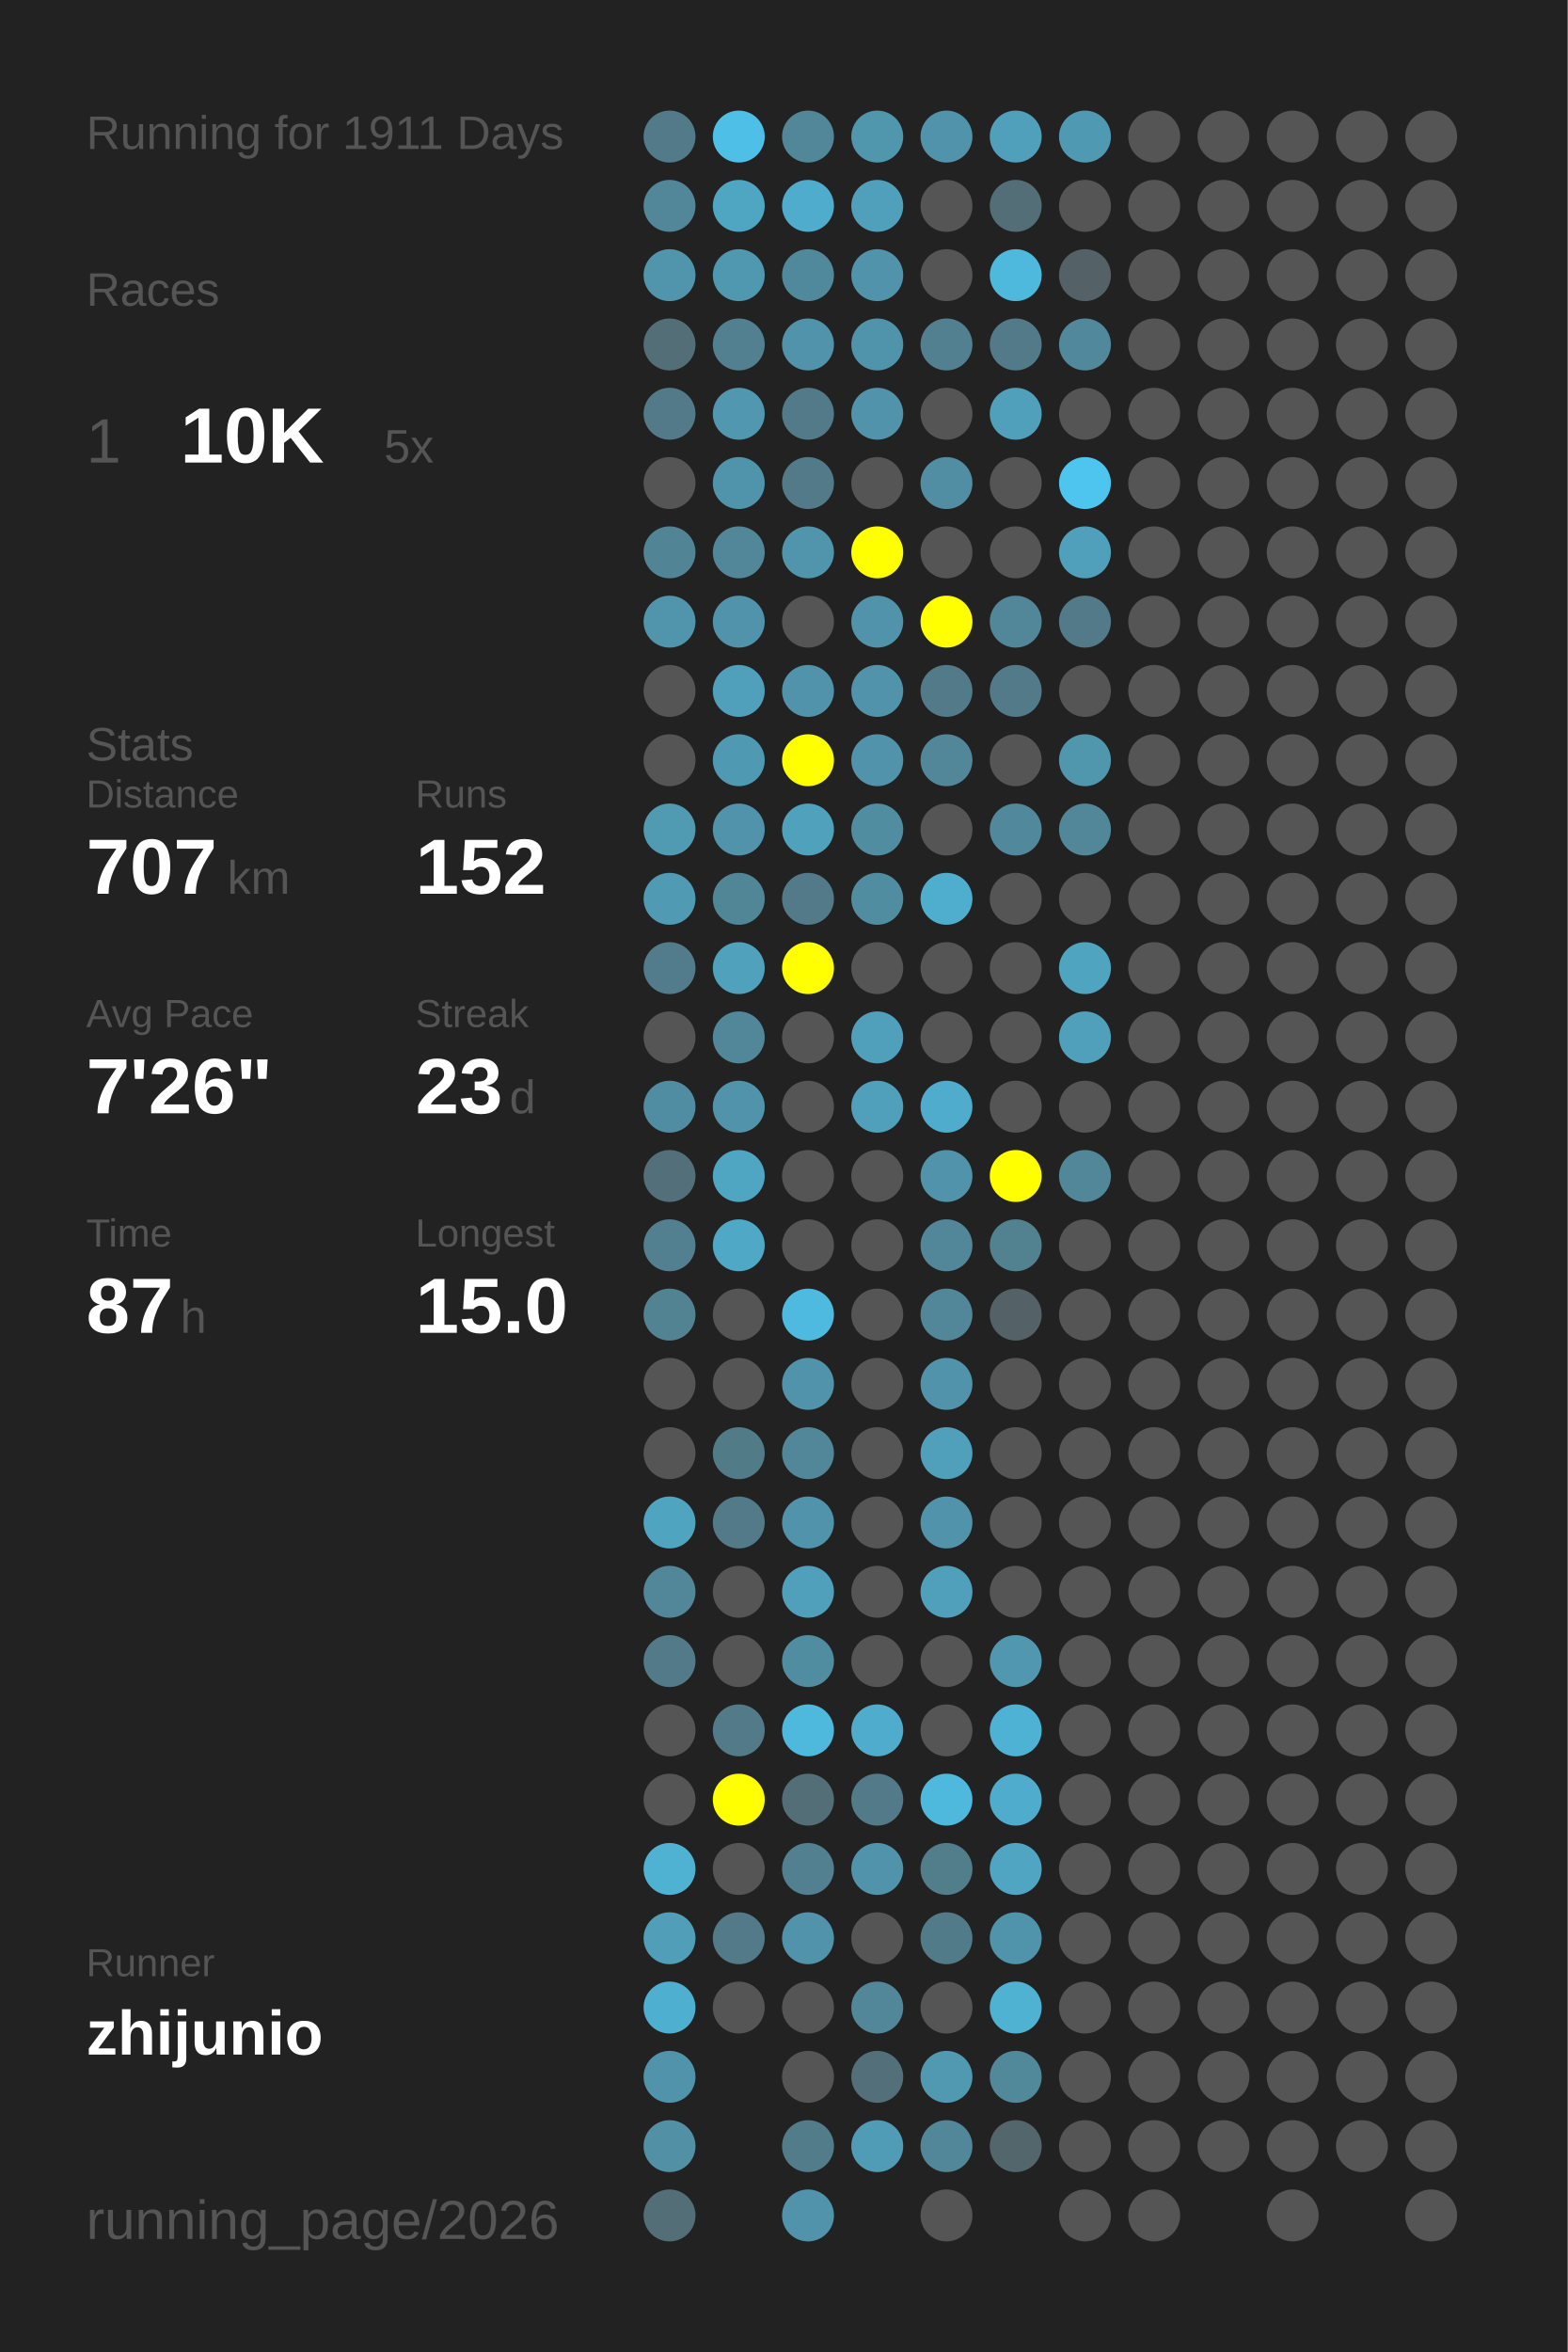
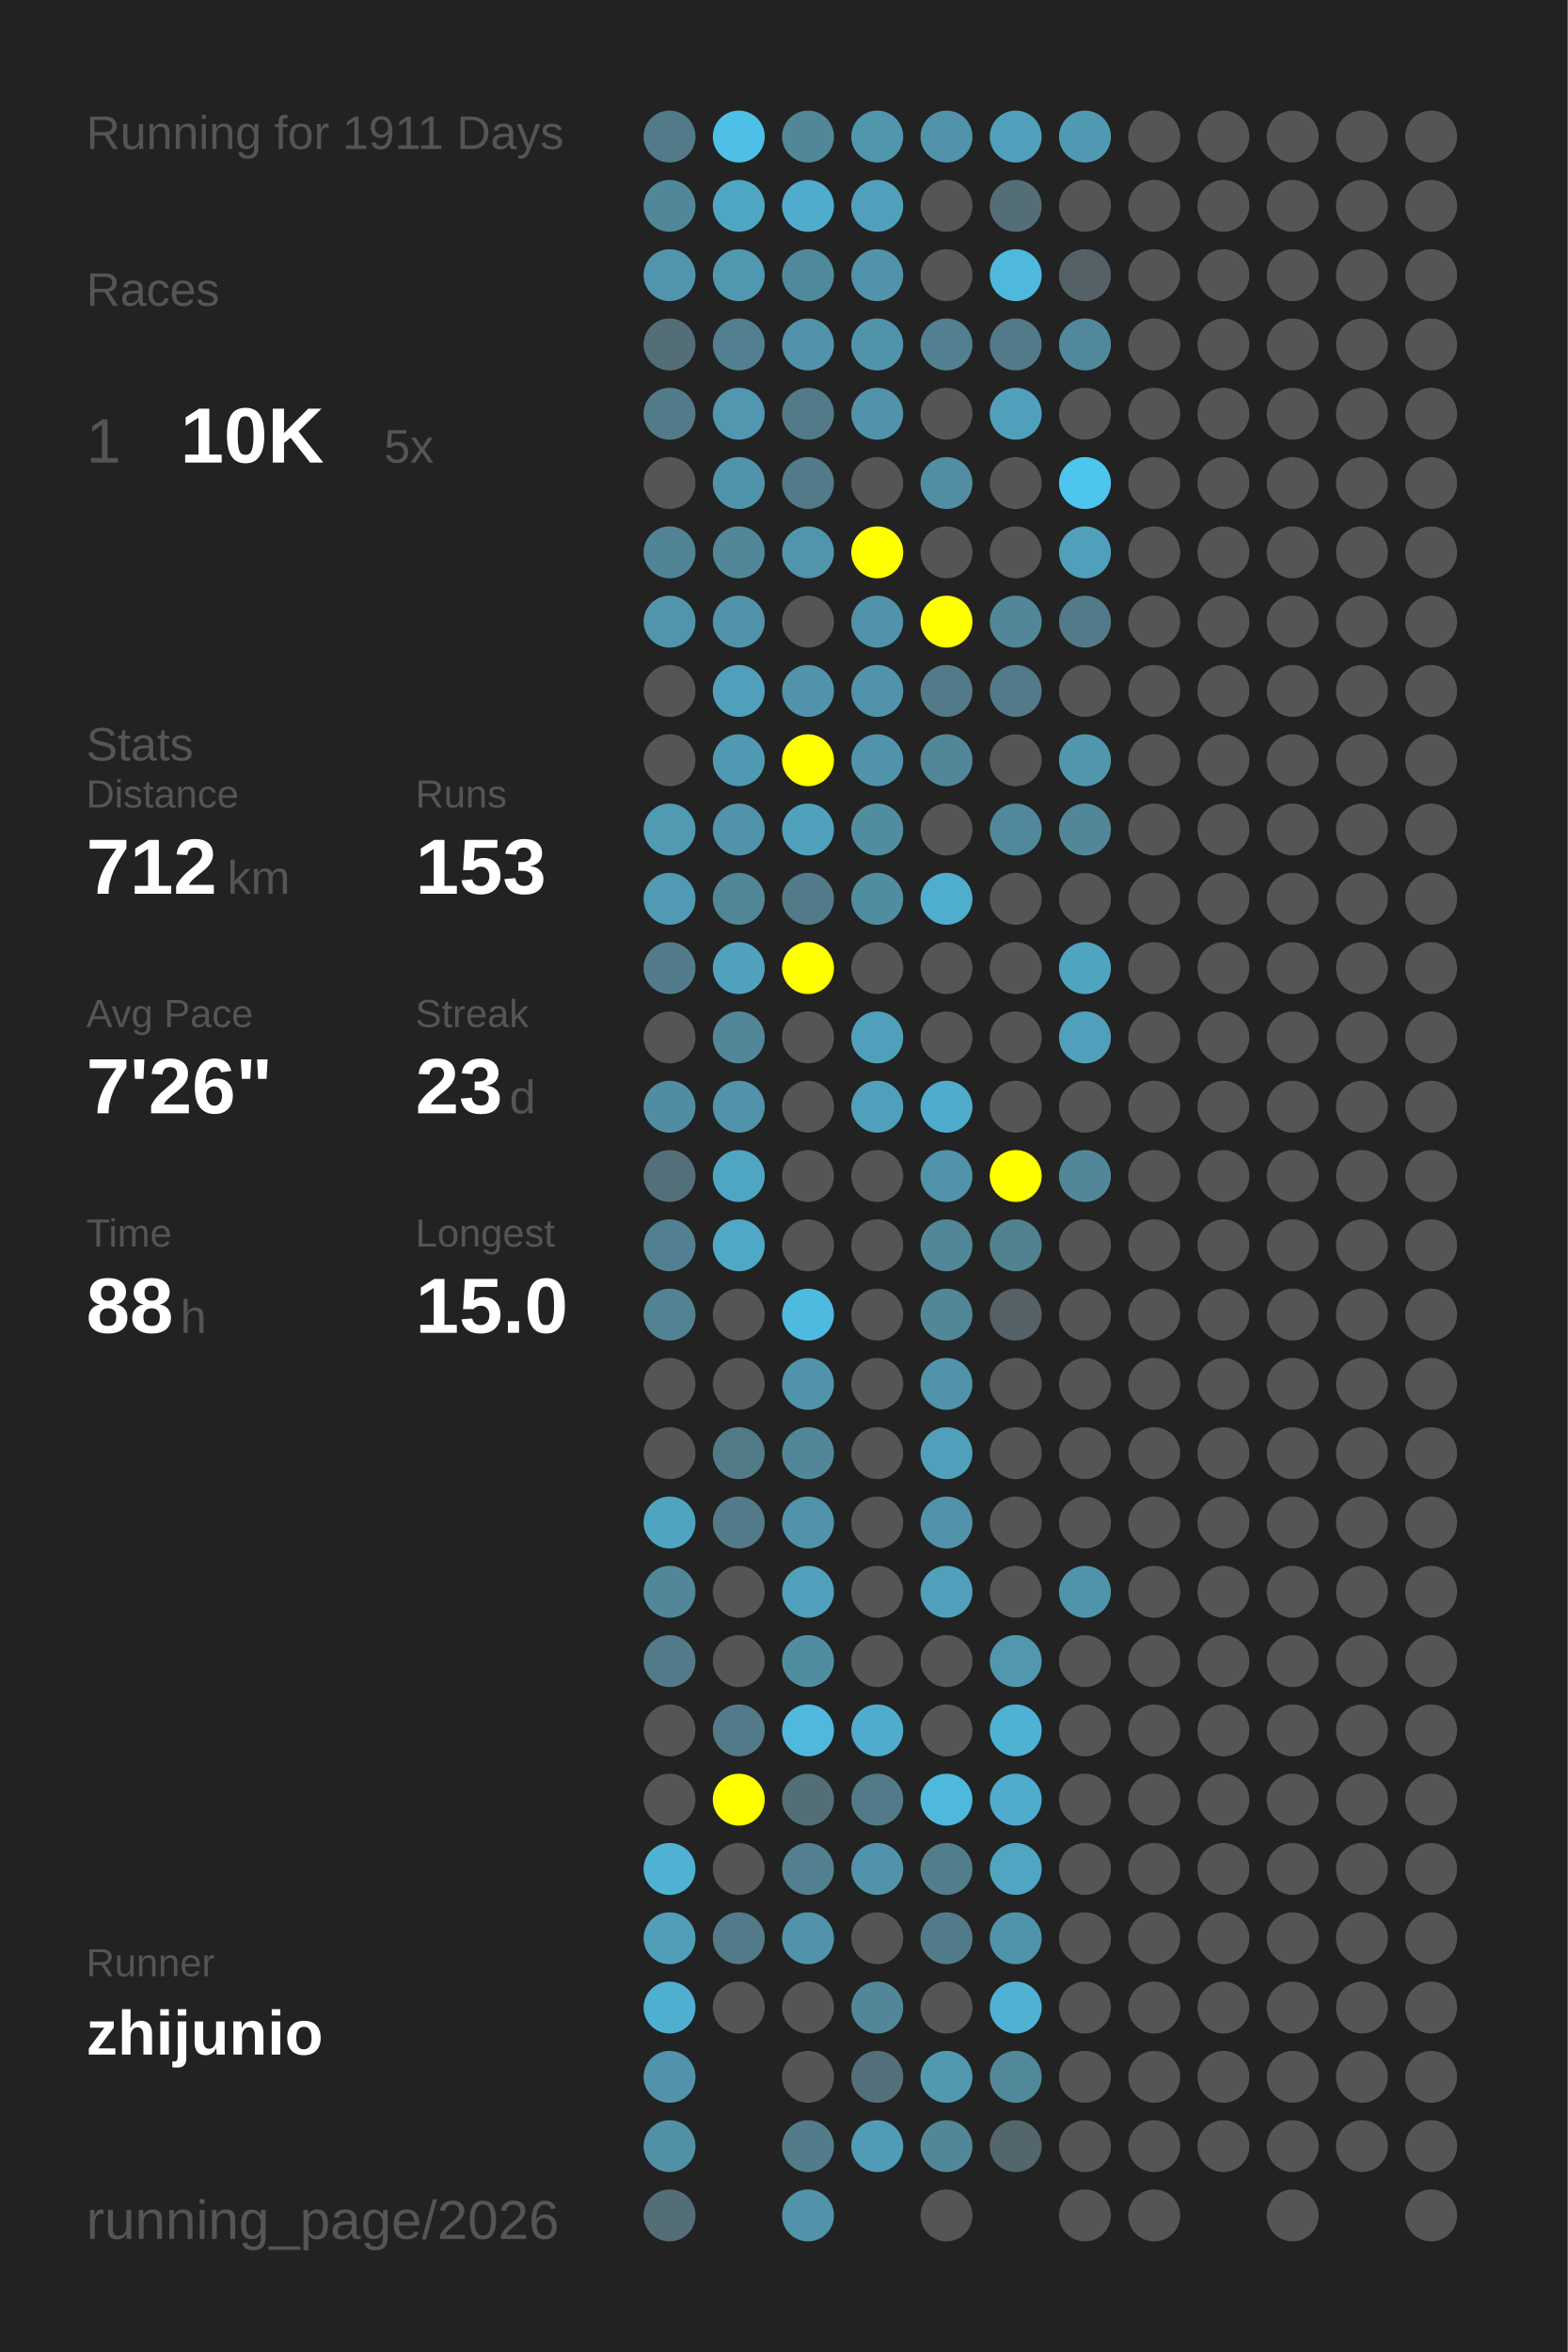
<svg xmlns="http://www.w3.org/2000/svg" baseProfile="full" height="300mm" version="1.1" viewBox="0,0,200,300" width="200mm">
  <defs />
  <rect fill="#222222" height="300" width="200" x="0" y="0" />
  <text fill="#555555" style="font-size:6px; font-family:Arial;" x="11" y="19">Running for 1911 Days</text>
  <text fill="#555555" style="font-size:6px; font-family:Arial;" x="11" y="39">Races</text>
  <text fill="#555555" style="font-size:8px; font-family:Arial;" x="11" y="59">1</text>
  <text fill="#FFFFFF" style="font-size:10px; font-family:Arial; font-weight:bold;" x="23" y="59">10K</text>
  <text fill="#555555" style="font-size:6px; font-family:Arial;" x="49" y="59">5x</text>
  <text fill="#555555" style="font-size:6px; font-family:Arial;" x="11" y="97">Stats</text>
  <text fill="#555555" style="font-size:5px; font-family:Arial;" x="11" y="103">Distance</text>
-   <text fill="#FFFFFF" style="font-size:10px; font-family:Arial; font-weight:bold;" x="11" y="114">707</text>
+   <text fill="#FFFFFF" style="font-size:10px; font-family:Arial; font-weight:bold;" x="11" y="114">712</text>
  <text fill="#555555" style="font-size:6px; font-family:Arial;" x="29" y="114">km</text>
  <text fill="#555555" style="font-size:5px; font-family:Arial;" x="53" y="103">Runs</text>
-   <text fill="#FFFFFF" style="font-size:10px; font-family:Arial; font-weight:bold;" x="53" y="114">152</text>
+   <text fill="#FFFFFF" style="font-size:10px; font-family:Arial; font-weight:bold;" x="53" y="114">153</text>
  <text fill="#555555" style="font-size:5px; font-family:Arial;" x="11" y="131">Avg Pace</text>
  <text fill="#FFFFFF" style="font-size:10px; font-family:Arial; font-weight:bold;" x="11" y="142">7'26"</text>
  <text fill="#555555" style="font-size:5px; font-family:Arial;" x="53" y="131">Streak</text>
  <text fill="#FFFFFF" style="font-size:10px; font-family:Arial; font-weight:bold;" x="53" y="142">23</text>
  <text fill="#555555" style="font-size:6px; font-family:Arial;" x="65" y="142">d</text>
  <text fill="#555555" style="font-size:5px; font-family:Arial;" x="11" y="159">Time</text>
-   <text fill="#FFFFFF" style="font-size:10px; font-family:Arial; font-weight:bold;" x="11" y="170">87</text>
+   <text fill="#FFFFFF" style="font-size:10px; font-family:Arial; font-weight:bold;" x="11" y="170">88</text>
  <text fill="#555555" style="font-size:6px; font-family:Arial;" x="23" y="170">h</text>
  <text fill="#555555" style="font-size:5px; font-family:Arial;" x="53" y="159">Longest</text>
  <text fill="#FFFFFF" style="font-size:10px; font-family:Arial; font-weight:bold;" x="53" y="170">15.0</text>
  <text fill="#555555" style="font-size:5px; font-family:Arial;" x="11" y="252.065">Runner</text>
  <text fill="#FFFFFF" style="font-size:8px; font-family:Arial; font-weight:bold;" x="11" y="262.065">zhijunio</text>
  <text fill="#555555" style="font-size:7px; font-family:Arial;" x="11" y="285.581">running_page/2026</text>
  <circle cx="85.417" cy="17.419" fill="#527a88" r="3.312" />
  <circle cx="85.417" cy="26.258" fill="#518799" r="3.312" />
  <circle cx="85.417" cy="35.097" fill="#5095ac" r="3.312" />
  <circle cx="85.417" cy="43.935" fill="#536e77" r="3.312" />
  <circle cx="85.417" cy="52.774" fill="#527a88" r="3.312" />
  <circle cx="85.417" cy="61.613" fill="#555555" r="3.312" />
  <circle cx="85.417" cy="70.452" fill="#518495" r="3.312" />
  <circle cx="85.417" cy="79.29" fill="#5095ac" r="3.312" />
  <circle cx="85.417" cy="88.129" fill="#555555" r="3.312" />
  <circle cx="85.417" cy="96.968" fill="#555555" r="3.312" />
  <circle cx="85.417" cy="105.806" fill="#509ab2" r="3.312" />
  <circle cx="85.417" cy="114.645" fill="#509ab3" r="3.312" />
  <circle cx="85.417" cy="123.484" fill="#527c8b" r="3.312" />
  <circle cx="85.417" cy="132.323" fill="#555555" r="3.312" />
  <circle cx="85.417" cy="141.161" fill="#518da2" r="3.312" />
  <circle cx="85.417" cy="150" fill="#536f79" r="3.312" />
  <circle cx="85.417" cy="158.839" fill="#528090" r="3.312" />
  <circle cx="85.417" cy="167.677" fill="#528393" r="3.312" />
  <circle cx="85.417" cy="176.516" fill="#555555" r="3.312" />
  <circle cx="85.417" cy="185.355" fill="#555555" r="3.312" />
  <circle cx="85.417" cy="194.194" fill="#4fa4c0" r="3.312" />
  <circle cx="85.417" cy="203.032" fill="#518799" r="3.312" />
  <circle cx="85.417" cy="211.871" fill="#527a88" r="3.312" />
  <circle cx="85.417" cy="220.71" fill="#555555" r="3.312" />
  <circle cx="85.417" cy="229.548" fill="#555555" r="3.312" />
  <circle cx="85.417" cy="238.387" fill="#4fb2d3" r="3.312" />
  <circle cx="85.417" cy="247.226" fill="#509eb8" r="3.312" />
  <circle cx="85.417" cy="256.065" fill="#4fafd0" r="3.312" />
  <circle cx="85.417" cy="264.903" fill="#5093aa" r="3.312" />
  <circle cx="85.417" cy="273.742" fill="#5190a5" r="3.312" />
  <circle cx="85.417" cy="282.581" fill="#536e77" r="3.312" />
  <circle cx="94.25" cy="17.419" fill="#4ebfe6" r="3.312" />
  <circle cx="94.25" cy="26.258" fill="#4fa6c3" r="3.312" />
  <circle cx="94.25" cy="35.097" fill="#5097b0" r="3.312" />
  <circle cx="94.25" cy="43.935" fill="#528090" r="3.312" />
  <circle cx="94.25" cy="52.774" fill="#5097af" r="3.312" />
  <circle cx="94.25" cy="61.613" fill="#5094ab" r="3.312" />
  <circle cx="94.25" cy="70.452" fill="#518799" r="3.312" />
  <circle cx="94.25" cy="79.29" fill="#5093aa" r="3.312" />
  <circle cx="94.25" cy="88.129" fill="#50a0bb" r="3.312" />
  <circle cx="94.25" cy="96.968" fill="#5099b2" r="3.312" />
  <circle cx="94.25" cy="105.806" fill="#5093aa" r="3.312" />
  <circle cx="94.25" cy="114.645" fill="#518697" r="3.312" />
  <circle cx="94.25" cy="123.484" fill="#50a1bc" r="3.312" />
  <circle cx="94.25" cy="132.323" fill="#518799" r="3.312" />
  <circle cx="94.25" cy="141.161" fill="#5093aa" r="3.312" />
  <circle cx="94.25" cy="150" fill="#4fa6c3" r="3.312" />
  <circle cx="94.25" cy="158.839" fill="#4fa8c6" r="3.312" />
  <circle cx="94.25" cy="167.677" fill="#555555" r="3.312" />
  <circle cx="94.25" cy="176.516" fill="#555555" r="3.312" />
  <circle cx="94.25" cy="185.355" fill="#527b88" r="3.312" />
  <circle cx="94.25" cy="194.194" fill="#527a88" r="3.312" />
  <circle cx="94.25" cy="203.032" fill="#555555" r="3.312" />
  <circle cx="94.25" cy="211.871" fill="#555555" r="3.312" />
  <circle cx="94.25" cy="220.71" fill="#527a88" r="3.312" />
  <circle cx="94.25" cy="229.548" fill="#FFFF00" r="3.312" />
  <circle cx="94.25" cy="238.387" fill="#555555" r="3.312" />
  <circle cx="94.25" cy="247.226" fill="#527a88" r="3.312" />
  <circle cx="94.25" cy="256.065" fill="#555555" r="3.312" />
  <circle cx="103.083" cy="17.419" fill="#518799" r="3.312" />
  <circle cx="103.083" cy="26.258" fill="#4faccc" r="3.312" />
  <circle cx="103.083" cy="35.097" fill="#51899c" r="3.312" />
  <circle cx="103.083" cy="43.935" fill="#5093aa" r="3.312" />
  <circle cx="103.083" cy="52.774" fill="#527a88" r="3.312" />
  <circle cx="103.083" cy="61.613" fill="#527a88" r="3.312" />
  <circle cx="103.083" cy="70.452" fill="#5095ac" r="3.312" />
  <circle cx="103.083" cy="79.29" fill="#555555" r="3.312" />
  <circle cx="103.083" cy="88.129" fill="#5093aa" r="3.312" />
  <circle cx="103.083" cy="96.968" fill="#FFFF00" r="3.312" />
  <circle cx="103.083" cy="105.806" fill="#50a1bc" r="3.312" />
  <circle cx="103.083" cy="114.645" fill="#527a88" r="3.312" />
  <circle cx="103.083" cy="123.484" fill="#FFFF00" r="3.312" />
  <circle cx="103.083" cy="132.323" fill="#555555" r="3.312" />
  <circle cx="103.083" cy="141.161" fill="#555555" r="3.312" />
  <circle cx="103.083" cy="150" fill="#555555" r="3.312" />
  <circle cx="103.083" cy="158.839" fill="#555555" r="3.312" />
  <circle cx="103.083" cy="167.677" fill="#4ebadf" r="3.312" />
  <circle cx="103.083" cy="176.516" fill="#5093aa" r="3.312" />
  <circle cx="103.083" cy="185.355" fill="#518799" r="3.312" />
  <circle cx="103.083" cy="194.194" fill="#5093aa" r="3.312" />
  <circle cx="103.083" cy="203.032" fill="#50a0bb" r="3.312" />
  <circle cx="103.083" cy="211.871" fill="#518da1" r="3.312" />
  <circle cx="103.083" cy="220.71" fill="#4eb9dd" r="3.312" />
  <circle cx="103.083" cy="229.548" fill="#536e77" r="3.312" />
  <circle cx="103.083" cy="238.387" fill="#528090" r="3.312" />
  <circle cx="103.083" cy="247.226" fill="#5093aa" r="3.312" />
  <circle cx="103.083" cy="256.065" fill="#555555" r="3.312" />
  <circle cx="103.083" cy="264.903" fill="#555555" r="3.312" />
  <circle cx="103.083" cy="273.742" fill="#527c8a" r="3.312" />
  <circle cx="103.083" cy="282.581" fill="#5093aa" r="3.312" />
  <circle cx="111.917" cy="17.419" fill="#5096ad" r="3.312" />
  <circle cx="111.917" cy="26.258" fill="#50a0bb" r="3.312" />
  <circle cx="111.917" cy="35.097" fill="#5093aa" r="3.312" />
  <circle cx="111.917" cy="43.935" fill="#5094ab" r="3.312" />
  <circle cx="111.917" cy="52.774" fill="#5093aa" r="3.312" />
  <circle cx="111.917" cy="61.613" fill="#555555" r="3.312" />
  <circle cx="111.917" cy="70.452" fill="#FFFF00" r="3.312" />
  <circle cx="111.917" cy="79.29" fill="#5093aa" r="3.312" />
  <circle cx="111.917" cy="88.129" fill="#5093aa" r="3.312" />
  <circle cx="111.917" cy="96.968" fill="#5093aa" r="3.312" />
  <circle cx="111.917" cy="105.806" fill="#518da1" r="3.312" />
  <circle cx="111.917" cy="114.645" fill="#518da1" r="3.312" />
  <circle cx="111.917" cy="123.484" fill="#555555" r="3.312" />
  <circle cx="111.917" cy="132.323" fill="#50a0bb" r="3.312" />
  <circle cx="111.917" cy="141.161" fill="#50a0bb" r="3.312" />
  <circle cx="111.917" cy="150" fill="#555555" r="3.312" />
  <circle cx="111.917" cy="158.839" fill="#555555" r="3.312" />
  <circle cx="111.917" cy="167.677" fill="#555555" r="3.312" />
  <circle cx="111.917" cy="176.516" fill="#555555" r="3.312" />
  <circle cx="111.917" cy="185.355" fill="#555555" r="3.312" />
  <circle cx="111.917" cy="194.194" fill="#555555" r="3.312" />
  <circle cx="111.917" cy="203.032" fill="#555555" r="3.312" />
  <circle cx="111.917" cy="211.871" fill="#555555" r="3.312" />
  <circle cx="111.917" cy="220.71" fill="#4faccc" r="3.312" />
  <circle cx="111.917" cy="229.548" fill="#527a88" r="3.312" />
  <circle cx="111.917" cy="238.387" fill="#5093aa" r="3.312" />
  <circle cx="111.917" cy="247.226" fill="#555555" r="3.312" />
  <circle cx="111.917" cy="256.065" fill="#518799" r="3.312" />
  <circle cx="111.917" cy="264.903" fill="#536f79" r="3.312" />
  <circle cx="111.917" cy="273.742" fill="#509bb5" r="3.312" />
  <circle cx="120.75" cy="17.419" fill="#5093aa" r="3.312" />
  <circle cx="120.75" cy="26.258" fill="#555555" r="3.312" />
  <circle cx="120.75" cy="35.097" fill="#555555" r="3.312" />
  <circle cx="120.75" cy="43.935" fill="#528090" r="3.312" />
  <circle cx="120.75" cy="52.774" fill="#555555" r="3.312" />
  <circle cx="120.75" cy="61.613" fill="#518ea3" r="3.312" />
  <circle cx="120.75" cy="70.452" fill="#555555" r="3.312" />
  <circle cx="120.75" cy="79.29" fill="#FFFF00" r="3.312" />
  <circle cx="120.75" cy="88.129" fill="#527a88" r="3.312" />
  <circle cx="120.75" cy="96.968" fill="#518799" r="3.312" />
  <circle cx="120.75" cy="105.806" fill="#555555" r="3.312" />
  <circle cx="120.75" cy="114.645" fill="#4fadcd" r="3.312" />
  <circle cx="120.75" cy="123.484" fill="#555555" r="3.312" />
  <circle cx="120.75" cy="132.323" fill="#555555" r="3.312" />
  <circle cx="120.75" cy="141.161" fill="#4faccc" r="3.312" />
  <circle cx="120.75" cy="150" fill="#5093aa" r="3.312" />
  <circle cx="120.75" cy="158.839" fill="#518799" r="3.312" />
  <circle cx="120.75" cy="167.677" fill="#518799" r="3.312" />
  <circle cx="120.75" cy="176.516" fill="#5093aa" r="3.312" />
  <circle cx="120.75" cy="185.355" fill="#50a0bb" r="3.312" />
  <circle cx="120.75" cy="194.194" fill="#5093aa" r="3.312" />
  <circle cx="120.75" cy="203.032" fill="#50a0bb" r="3.312" />
  <circle cx="120.75" cy="211.871" fill="#555555" r="3.312" />
  <circle cx="120.75" cy="220.71" fill="#555555" r="3.312" />
  <circle cx="120.75" cy="229.548" fill="#4eb9dd" r="3.312" />
  <circle cx="120.75" cy="238.387" fill="#527d8b" r="3.312" />
  <circle cx="120.75" cy="247.226" fill="#527b89" r="3.312" />
  <circle cx="120.75" cy="256.065" fill="#555555" r="3.312" />
  <circle cx="120.75" cy="264.903" fill="#5099b1" r="3.312" />
  <circle cx="120.75" cy="273.742" fill="#518799" r="3.312" />
  <circle cx="120.75" cy="282.581" fill="#555555" r="3.312" />
  <circle cx="129.583" cy="17.419" fill="#50a0bb" r="3.312" />
  <circle cx="129.583" cy="26.258" fill="#536e77" r="3.312" />
  <circle cx="129.583" cy="35.097" fill="#4eb9dd" r="3.312" />
  <circle cx="129.583" cy="43.935" fill="#527a88" r="3.312" />
  <circle cx="129.583" cy="52.774" fill="#50a0bb" r="3.312" />
  <circle cx="129.583" cy="61.613" fill="#555555" r="3.312" />
  <circle cx="129.583" cy="70.452" fill="#555555" r="3.312" />
  <circle cx="129.583" cy="79.29" fill="#518799" r="3.312" />
  <circle cx="129.583" cy="88.129" fill="#527a88" r="3.312" />
  <circle cx="129.583" cy="96.968" fill="#555555" r="3.312" />
  <circle cx="129.583" cy="105.806" fill="#51889b" r="3.312" />
  <circle cx="129.583" cy="114.645" fill="#555555" r="3.312" />
  <circle cx="129.583" cy="123.484" fill="#555555" r="3.312" />
  <circle cx="129.583" cy="132.323" fill="#555555" r="3.312" />
  <circle cx="129.583" cy="141.161" fill="#555555" r="3.312" />
  <circle cx="129.583" cy="150" fill="#FFFF00" r="3.312" />
  <circle cx="129.583" cy="158.839" fill="#528190" r="3.312" />
  <circle cx="129.583" cy="167.677" fill="#546166" r="3.312" />
  <circle cx="129.583" cy="176.516" fill="#555555" r="3.312" />
  <circle cx="129.583" cy="185.355" fill="#555555" r="3.312" />
  <circle cx="129.583" cy="194.194" fill="#555555" r="3.312" />
  <circle cx="129.583" cy="203.032" fill="#555555" r="3.312" />
  <circle cx="129.583" cy="211.871" fill="#5097af" r="3.312" />
  <circle cx="129.583" cy="220.71" fill="#4eb2d4" r="3.312" />
  <circle cx="129.583" cy="229.548" fill="#4faccc" r="3.312" />
  <circle cx="129.583" cy="238.387" fill="#4fa5c2" r="3.312" />
  <circle cx="129.583" cy="247.226" fill="#5094ab" r="3.312" />
  <circle cx="129.583" cy="256.065" fill="#4fb2d3" r="3.312" />
  <circle cx="129.583" cy="264.903" fill="#51889a" r="3.312" />
  <circle cx="129.583" cy="273.742" fill="#53666c" r="3.312" />
  <circle cx="138.417" cy="17.419" fill="#5099b2" r="3.312" />
  <circle cx="138.417" cy="26.258" fill="#555555" r="3.312" />
  <circle cx="138.417" cy="35.097" fill="#546267" r="3.312" />
  <circle cx="138.417" cy="43.935" fill="#51889b" r="3.312" />
  <circle cx="138.417" cy="52.774" fill="#555555" r="3.312" />
  <circle cx="138.417" cy="61.613" fill="#4dc5ee" r="3.312" />
  <circle cx="138.417" cy="70.452" fill="#50a0bb" r="3.312" />
  <circle cx="138.417" cy="79.29" fill="#527a88" r="3.312" />
  <circle cx="138.417" cy="88.129" fill="#555555" r="3.312" />
  <circle cx="138.417" cy="96.968" fill="#5097ae" r="3.312" />
  <circle cx="138.417" cy="105.806" fill="#518799" r="3.312" />
  <circle cx="138.417" cy="114.645" fill="#555555" r="3.312" />
  <circle cx="138.417" cy="123.484" fill="#4fa4c0" r="3.312" />
  <circle cx="138.417" cy="132.323" fill="#50a0bb" r="3.312" />
  <circle cx="138.417" cy="141.161" fill="#555555" r="3.312" />
  <circle cx="138.417" cy="150" fill="#518799" r="3.312" />
  <circle cx="138.417" cy="158.839" fill="#555555" r="3.312" />
  <circle cx="138.417" cy="167.677" fill="#555555" r="3.312" />
  <circle cx="138.417" cy="176.516" fill="#555555" r="3.312" />
  <circle cx="138.417" cy="185.355" fill="#555555" r="3.312" />
  <circle cx="138.417" cy="194.194" fill="#555555" r="3.312" />
-   <circle cx="138.417" cy="203.032" fill="#555555" r="3.312" />
+   <circle cx="138.417" cy="203.032" fill="#5094ab" r="3.312" />
  <circle cx="138.417" cy="211.871" fill="#555555" r="3.312" />
  <circle cx="138.417" cy="220.71" fill="#555555" r="3.312" />
  <circle cx="138.417" cy="229.548" fill="#555555" r="3.312" />
  <circle cx="138.417" cy="238.387" fill="#555555" r="3.312" />
  <circle cx="138.417" cy="247.226" fill="#555555" r="3.312" />
  <circle cx="138.417" cy="256.065" fill="#555555" r="3.312" />
  <circle cx="138.417" cy="264.903" fill="#555555" r="3.312" />
  <circle cx="138.417" cy="273.742" fill="#555555" r="3.312" />
  <circle cx="138.417" cy="282.581" fill="#555555" r="3.312" />
  <circle cx="147.25" cy="17.419" fill="#555555" r="3.312" />
  <circle cx="147.25" cy="26.258" fill="#555555" r="3.312" />
  <circle cx="147.25" cy="35.097" fill="#555555" r="3.312" />
  <circle cx="147.25" cy="43.935" fill="#555555" r="3.312" />
  <circle cx="147.25" cy="52.774" fill="#555555" r="3.312" />
  <circle cx="147.25" cy="61.613" fill="#555555" r="3.312" />
  <circle cx="147.25" cy="70.452" fill="#555555" r="3.312" />
  <circle cx="147.25" cy="79.29" fill="#555555" r="3.312" />
  <circle cx="147.25" cy="88.129" fill="#555555" r="3.312" />
  <circle cx="147.25" cy="96.968" fill="#555555" r="3.312" />
  <circle cx="147.25" cy="105.806" fill="#555555" r="3.312" />
  <circle cx="147.25" cy="114.645" fill="#555555" r="3.312" />
  <circle cx="147.25" cy="123.484" fill="#555555" r="3.312" />
  <circle cx="147.25" cy="132.323" fill="#555555" r="3.312" />
  <circle cx="147.25" cy="141.161" fill="#555555" r="3.312" />
  <circle cx="147.25" cy="150" fill="#555555" r="3.312" />
  <circle cx="147.25" cy="158.839" fill="#555555" r="3.312" />
  <circle cx="147.25" cy="167.677" fill="#555555" r="3.312" />
  <circle cx="147.25" cy="176.516" fill="#555555" r="3.312" />
  <circle cx="147.25" cy="185.355" fill="#555555" r="3.312" />
  <circle cx="147.25" cy="194.194" fill="#555555" r="3.312" />
  <circle cx="147.25" cy="203.032" fill="#555555" r="3.312" />
  <circle cx="147.25" cy="211.871" fill="#555555" r="3.312" />
  <circle cx="147.25" cy="220.71" fill="#555555" r="3.312" />
  <circle cx="147.25" cy="229.548" fill="#555555" r="3.312" />
  <circle cx="147.25" cy="238.387" fill="#555555" r="3.312" />
  <circle cx="147.25" cy="247.226" fill="#555555" r="3.312" />
  <circle cx="147.25" cy="256.065" fill="#555555" r="3.312" />
  <circle cx="147.25" cy="264.903" fill="#555555" r="3.312" />
  <circle cx="147.25" cy="273.742" fill="#555555" r="3.312" />
  <circle cx="147.25" cy="282.581" fill="#555555" r="3.312" />
  <circle cx="156.083" cy="17.419" fill="#555555" r="3.312" />
  <circle cx="156.083" cy="26.258" fill="#555555" r="3.312" />
  <circle cx="156.083" cy="35.097" fill="#555555" r="3.312" />
  <circle cx="156.083" cy="43.935" fill="#555555" r="3.312" />
  <circle cx="156.083" cy="52.774" fill="#555555" r="3.312" />
  <circle cx="156.083" cy="61.613" fill="#555555" r="3.312" />
  <circle cx="156.083" cy="70.452" fill="#555555" r="3.312" />
  <circle cx="156.083" cy="79.29" fill="#555555" r="3.312" />
  <circle cx="156.083" cy="88.129" fill="#555555" r="3.312" />
  <circle cx="156.083" cy="96.968" fill="#555555" r="3.312" />
  <circle cx="156.083" cy="105.806" fill="#555555" r="3.312" />
  <circle cx="156.083" cy="114.645" fill="#555555" r="3.312" />
  <circle cx="156.083" cy="123.484" fill="#555555" r="3.312" />
  <circle cx="156.083" cy="132.323" fill="#555555" r="3.312" />
  <circle cx="156.083" cy="141.161" fill="#555555" r="3.312" />
  <circle cx="156.083" cy="150" fill="#555555" r="3.312" />
  <circle cx="156.083" cy="158.839" fill="#555555" r="3.312" />
  <circle cx="156.083" cy="167.677" fill="#555555" r="3.312" />
  <circle cx="156.083" cy="176.516" fill="#555555" r="3.312" />
  <circle cx="156.083" cy="185.355" fill="#555555" r="3.312" />
  <circle cx="156.083" cy="194.194" fill="#555555" r="3.312" />
  <circle cx="156.083" cy="203.032" fill="#555555" r="3.312" />
  <circle cx="156.083" cy="211.871" fill="#555555" r="3.312" />
  <circle cx="156.083" cy="220.71" fill="#555555" r="3.312" />
  <circle cx="156.083" cy="229.548" fill="#555555" r="3.312" />
  <circle cx="156.083" cy="238.387" fill="#555555" r="3.312" />
  <circle cx="156.083" cy="247.226" fill="#555555" r="3.312" />
  <circle cx="156.083" cy="256.065" fill="#555555" r="3.312" />
  <circle cx="156.083" cy="264.903" fill="#555555" r="3.312" />
  <circle cx="156.083" cy="273.742" fill="#555555" r="3.312" />
  <circle cx="164.917" cy="17.419" fill="#555555" r="3.312" />
  <circle cx="164.917" cy="26.258" fill="#555555" r="3.312" />
  <circle cx="164.917" cy="35.097" fill="#555555" r="3.312" />
  <circle cx="164.917" cy="43.935" fill="#555555" r="3.312" />
  <circle cx="164.917" cy="52.774" fill="#555555" r="3.312" />
  <circle cx="164.917" cy="61.613" fill="#555555" r="3.312" />
  <circle cx="164.917" cy="70.452" fill="#555555" r="3.312" />
  <circle cx="164.917" cy="79.29" fill="#555555" r="3.312" />
  <circle cx="164.917" cy="88.129" fill="#555555" r="3.312" />
  <circle cx="164.917" cy="96.968" fill="#555555" r="3.312" />
  <circle cx="164.917" cy="105.806" fill="#555555" r="3.312" />
  <circle cx="164.917" cy="114.645" fill="#555555" r="3.312" />
  <circle cx="164.917" cy="123.484" fill="#555555" r="3.312" />
  <circle cx="164.917" cy="132.323" fill="#555555" r="3.312" />
  <circle cx="164.917" cy="141.161" fill="#555555" r="3.312" />
  <circle cx="164.917" cy="150" fill="#555555" r="3.312" />
  <circle cx="164.917" cy="158.839" fill="#555555" r="3.312" />
  <circle cx="164.917" cy="167.677" fill="#555555" r="3.312" />
  <circle cx="164.917" cy="176.516" fill="#555555" r="3.312" />
  <circle cx="164.917" cy="185.355" fill="#555555" r="3.312" />
  <circle cx="164.917" cy="194.194" fill="#555555" r="3.312" />
  <circle cx="164.917" cy="203.032" fill="#555555" r="3.312" />
  <circle cx="164.917" cy="211.871" fill="#555555" r="3.312" />
  <circle cx="164.917" cy="220.71" fill="#555555" r="3.312" />
  <circle cx="164.917" cy="229.548" fill="#555555" r="3.312" />
  <circle cx="164.917" cy="238.387" fill="#555555" r="3.312" />
  <circle cx="164.917" cy="247.226" fill="#555555" r="3.312" />
  <circle cx="164.917" cy="256.065" fill="#555555" r="3.312" />
  <circle cx="164.917" cy="264.903" fill="#555555" r="3.312" />
  <circle cx="164.917" cy="273.742" fill="#555555" r="3.312" />
  <circle cx="164.917" cy="282.581" fill="#555555" r="3.312" />
  <circle cx="173.75" cy="17.419" fill="#555555" r="3.312" />
  <circle cx="173.75" cy="26.258" fill="#555555" r="3.312" />
  <circle cx="173.75" cy="35.097" fill="#555555" r="3.312" />
  <circle cx="173.75" cy="43.935" fill="#555555" r="3.312" />
  <circle cx="173.75" cy="52.774" fill="#555555" r="3.312" />
  <circle cx="173.75" cy="61.613" fill="#555555" r="3.312" />
  <circle cx="173.75" cy="70.452" fill="#555555" r="3.312" />
  <circle cx="173.75" cy="79.29" fill="#555555" r="3.312" />
  <circle cx="173.75" cy="88.129" fill="#555555" r="3.312" />
  <circle cx="173.75" cy="96.968" fill="#555555" r="3.312" />
  <circle cx="173.75" cy="105.806" fill="#555555" r="3.312" />
  <circle cx="173.75" cy="114.645" fill="#555555" r="3.312" />
  <circle cx="173.75" cy="123.484" fill="#555555" r="3.312" />
  <circle cx="173.75" cy="132.323" fill="#555555" r="3.312" />
  <circle cx="173.75" cy="141.161" fill="#555555" r="3.312" />
  <circle cx="173.75" cy="150" fill="#555555" r="3.312" />
  <circle cx="173.75" cy="158.839" fill="#555555" r="3.312" />
  <circle cx="173.75" cy="167.677" fill="#555555" r="3.312" />
  <circle cx="173.75" cy="176.516" fill="#555555" r="3.312" />
  <circle cx="173.75" cy="185.355" fill="#555555" r="3.312" />
  <circle cx="173.75" cy="194.194" fill="#555555" r="3.312" />
  <circle cx="173.75" cy="203.032" fill="#555555" r="3.312" />
  <circle cx="173.75" cy="211.871" fill="#555555" r="3.312" />
  <circle cx="173.75" cy="220.71" fill="#555555" r="3.312" />
  <circle cx="173.75" cy="229.548" fill="#555555" r="3.312" />
  <circle cx="173.75" cy="238.387" fill="#555555" r="3.312" />
  <circle cx="173.75" cy="247.226" fill="#555555" r="3.312" />
  <circle cx="173.75" cy="256.065" fill="#555555" r="3.312" />
  <circle cx="173.75" cy="264.903" fill="#555555" r="3.312" />
  <circle cx="173.75" cy="273.742" fill="#555555" r="3.312" />
  <circle cx="182.583" cy="17.419" fill="#555555" r="3.312" />
  <circle cx="182.583" cy="26.258" fill="#555555" r="3.312" />
  <circle cx="182.583" cy="35.097" fill="#555555" r="3.312" />
  <circle cx="182.583" cy="43.935" fill="#555555" r="3.312" />
  <circle cx="182.583" cy="52.774" fill="#555555" r="3.312" />
  <circle cx="182.583" cy="61.613" fill="#555555" r="3.312" />
  <circle cx="182.583" cy="70.452" fill="#555555" r="3.312" />
  <circle cx="182.583" cy="79.29" fill="#555555" r="3.312" />
  <circle cx="182.583" cy="88.129" fill="#555555" r="3.312" />
  <circle cx="182.583" cy="96.968" fill="#555555" r="3.312" />
  <circle cx="182.583" cy="105.806" fill="#555555" r="3.312" />
  <circle cx="182.583" cy="114.645" fill="#555555" r="3.312" />
  <circle cx="182.583" cy="123.484" fill="#555555" r="3.312" />
  <circle cx="182.583" cy="132.323" fill="#555555" r="3.312" />
  <circle cx="182.583" cy="141.161" fill="#555555" r="3.312" />
  <circle cx="182.583" cy="150" fill="#555555" r="3.312" />
  <circle cx="182.583" cy="158.839" fill="#555555" r="3.312" />
  <circle cx="182.583" cy="167.677" fill="#555555" r="3.312" />
  <circle cx="182.583" cy="176.516" fill="#555555" r="3.312" />
  <circle cx="182.583" cy="185.355" fill="#555555" r="3.312" />
  <circle cx="182.583" cy="194.194" fill="#555555" r="3.312" />
  <circle cx="182.583" cy="203.032" fill="#555555" r="3.312" />
  <circle cx="182.583" cy="211.871" fill="#555555" r="3.312" />
  <circle cx="182.583" cy="220.71" fill="#555555" r="3.312" />
  <circle cx="182.583" cy="229.548" fill="#555555" r="3.312" />
  <circle cx="182.583" cy="238.387" fill="#555555" r="3.312" />
  <circle cx="182.583" cy="247.226" fill="#555555" r="3.312" />
  <circle cx="182.583" cy="256.065" fill="#555555" r="3.312" />
  <circle cx="182.583" cy="264.903" fill="#555555" r="3.312" />
  <circle cx="182.583" cy="273.742" fill="#555555" r="3.312" />
  <circle cx="182.583" cy="282.581" fill="#555555" r="3.312" />
</svg>
